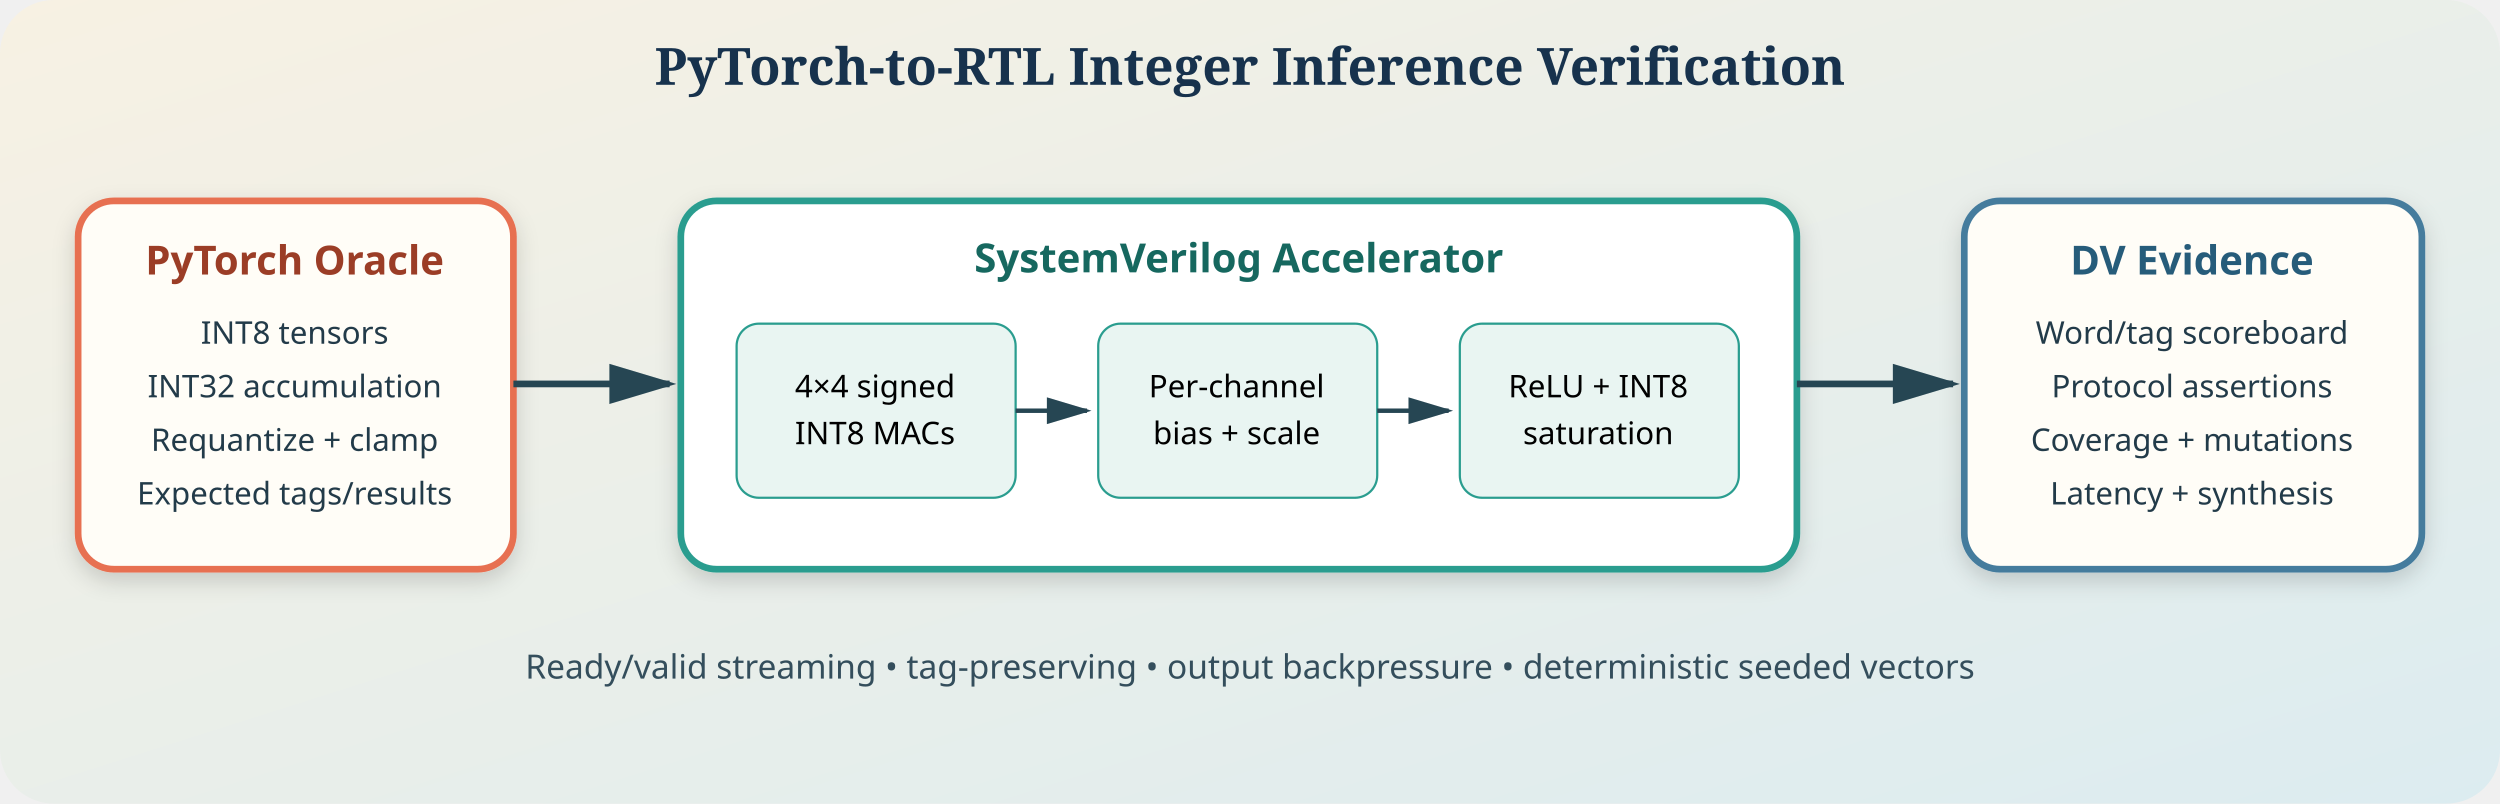
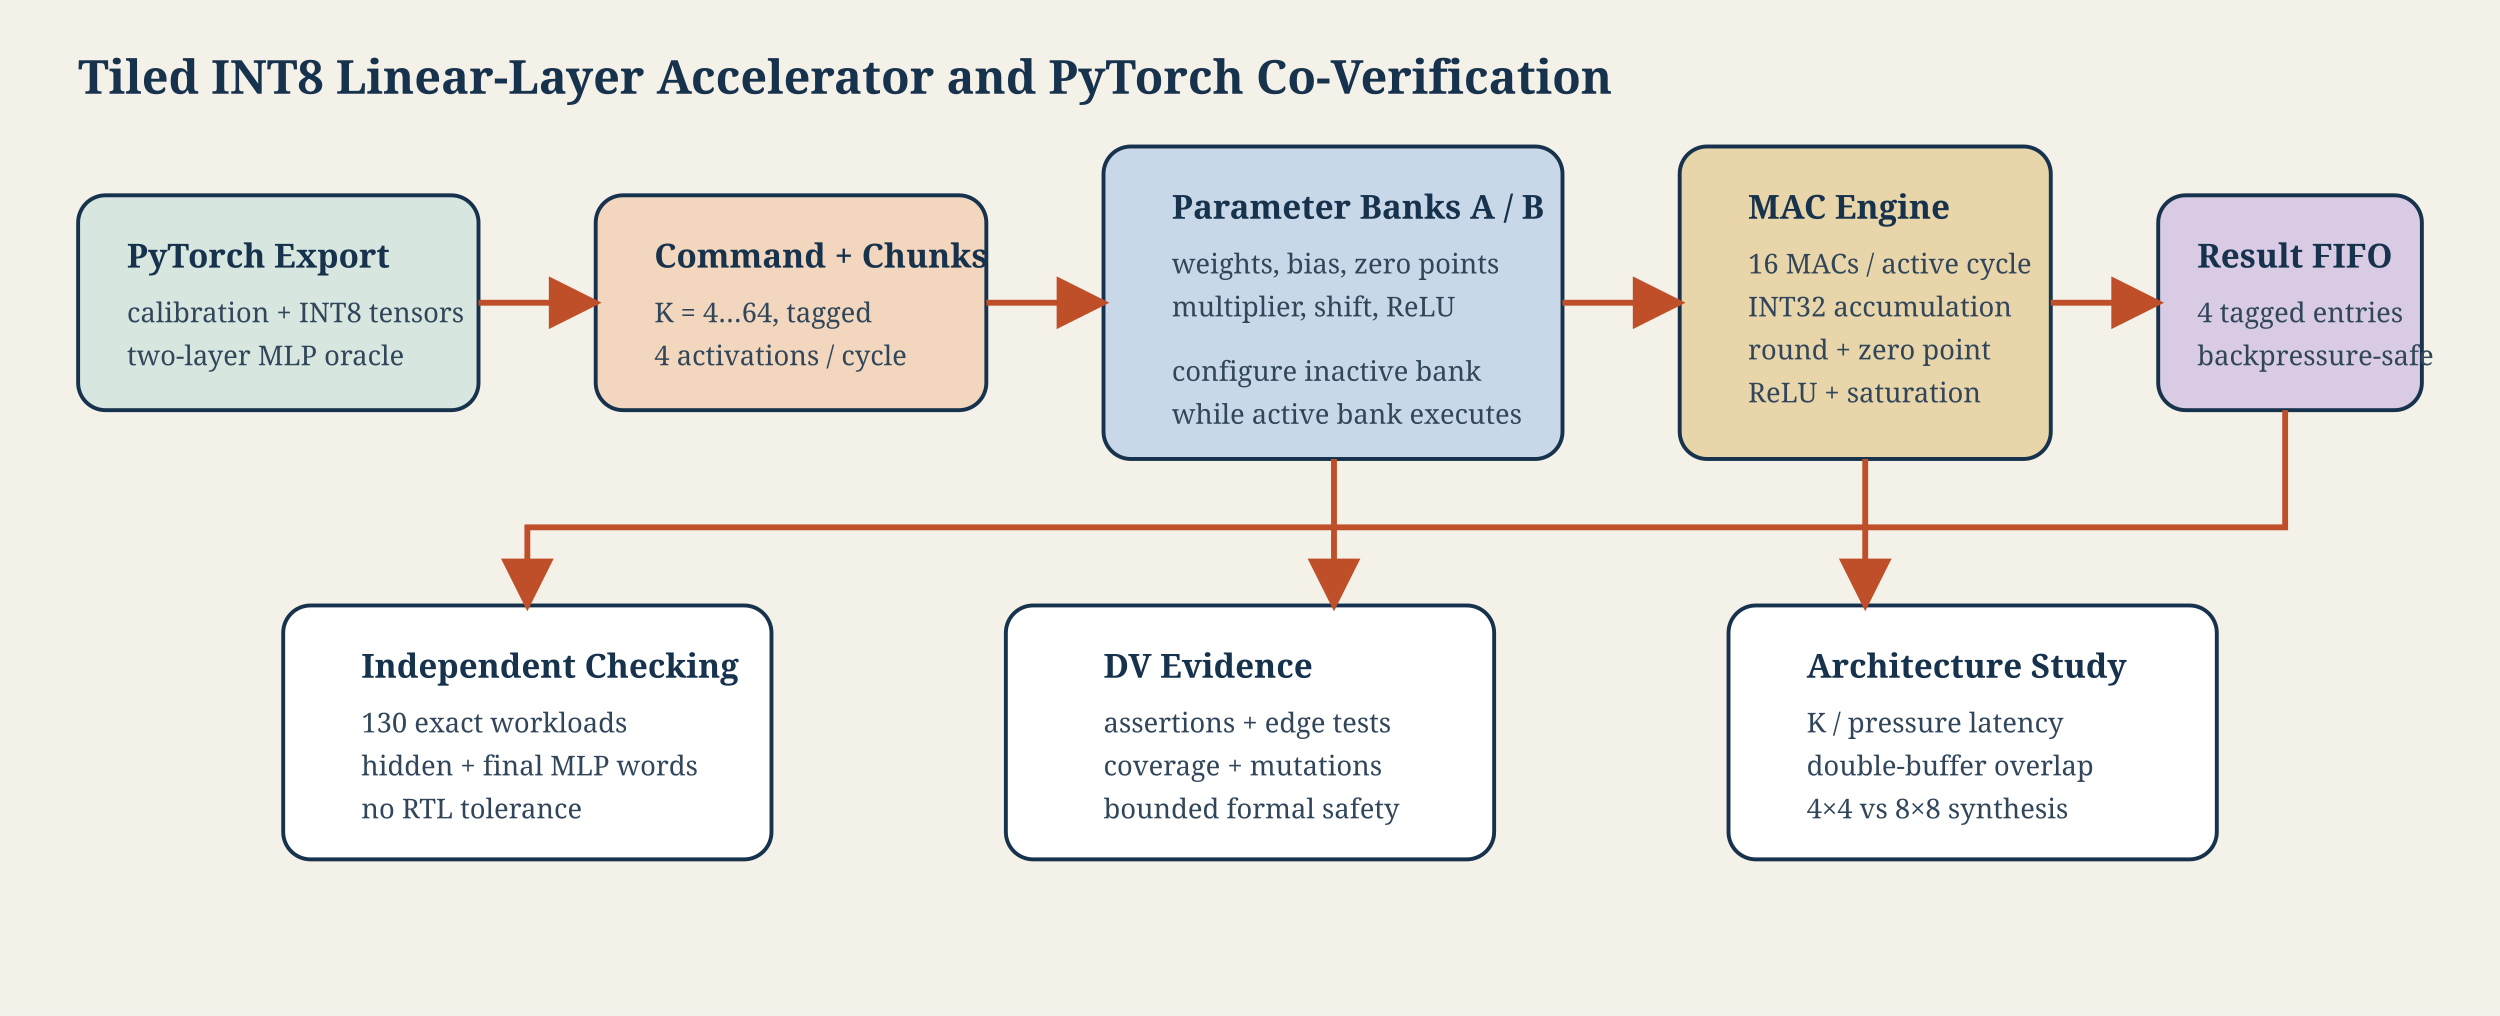
- <svg xmlns="http://www.w3.org/2000/svg" width="1120" height="360" viewBox="0 0 1120 360" role="img" aria-labelledby="title desc">
+ <svg xmlns="http://www.w3.org/2000/svg" width="1280" height="520" viewBox="0 0 1280 520">
+   <rect width="1280" height="520" fill="#f4f1e8" />
+   <style>.h{font:700 24px Georgia,serif;fill:#17324d}.t{font:600 17px Georgia,serif;fill:#17324d}.s{font:14px Georgia,serif;fill:#31465a}.b{stroke:#17324d;stroke-width:2;rx:14}.a{stroke:#bf4f28;stroke-width:3;fill:none;marker-end:url(#m)}</style>
  <defs>
-     <linearGradient id="bg" x1="0" y1="0" x2="1" y2="1">
-       <stop stop-color="#f7f1e3" />
-       <stop offset="1" stop-color="#dcecf0" />
-     </linearGradient>
-     <filter id="shadow">
-       <feDropShadow dx="0" dy="4" stdDeviation="5" flood-opacity="0.16" />
-     </filter>
-     <marker id="arrow" markerWidth="10" markerHeight="10" refX="9" refY="3" orient="auto">
-       <path d="M0,0 L10,3 L0,6 Z" fill="#264653" />
+     <marker id="m" markerWidth="9" markerHeight="9" refX="8" refY="4.5" orient="auto">
+       <path d="M0,0 L9,4.5 L0,9 z" fill="#bf4f28" />
    </marker>
  </defs>
-   <rect width="1120" height="360" rx="24" fill="url(#bg)" />
-   <text x="560" y="38" text-anchor="middle" font-family="Georgia,serif" font-weight="700" font-size="23" fill="#17324d">PyTorch-to-RTL Integer Inference Verification</text>
-   <g filter="url(#shadow)" font-family="Trebuchet MS,sans-serif">
-     <rect x="35" y="90" width="195" height="165" rx="16" fill="#fffdf7" stroke="#e76f51" stroke-width="3" />
-     <text x="132" y="123" text-anchor="middle" font-weight="700" font-size="18" fill="#9b3d27">PyTorch Oracle</text>
-     <text x="132" y="154" text-anchor="middle" font-size="14" fill="#243b4a">INT8 tensors</text>
-     <text x="132" y="178" text-anchor="middle" font-size="14" fill="#243b4a">INT32 accumulation</text>
-     <text x="132" y="202" text-anchor="middle" font-size="14" fill="#243b4a">Requantize + clamp</text>
-     <text x="132" y="226" text-anchor="middle" font-size="14" fill="#243b4a">Expected tags/results</text>
-     <rect x="305" y="90" width="500" height="165" rx="16" fill="#fff" stroke="#2a9d8f" stroke-width="3" />
-     <text x="555" y="122" text-anchor="middle" font-weight="700" font-size="18" fill="#16675f">SystemVerilog Accelerator</text>
-     <rect x="330" y="145" width="125" height="78" rx="10" fill="#e9f5f2" stroke="#2a9d8f" />
-     <text x="392" y="178" text-anchor="middle" font-size="14">4×4 signed</text>
-     <text x="392" y="199" text-anchor="middle" font-size="14">INT8 MACs</text>
-     <rect x="492" y="145" width="125" height="78" rx="10" fill="#e9f5f2" stroke="#2a9d8f" />
-     <text x="554" y="178" text-anchor="middle" font-size="14">Per-channel</text>
-     <text x="554" y="199" text-anchor="middle" font-size="14">bias + scale</text>
-     <rect x="654" y="145" width="125" height="78" rx="10" fill="#e9f5f2" stroke="#2a9d8f" />
-     <text x="716" y="178" text-anchor="middle" font-size="14">ReLU + INT8</text>
-     <text x="716" y="199" text-anchor="middle" font-size="14">saturation</text>
-     <rect x="880" y="90" width="205" height="165" rx="16" fill="#fffdf7" stroke="#457b9d" stroke-width="3" />
-     <text x="982" y="123" text-anchor="middle" font-weight="700" font-size="18" fill="#275b7a">DV Evidence</text>
-     <text x="982" y="154" text-anchor="middle" font-size="14" fill="#243b4a">Word/tag scoreboard</text>
-     <text x="982" y="178" text-anchor="middle" font-size="14" fill="#243b4a">Protocol assertions</text>
-     <text x="982" y="202" text-anchor="middle" font-size="14" fill="#243b4a">Coverage + mutations</text>
-     <text x="982" y="226" text-anchor="middle" font-size="14" fill="#243b4a">Latency + synthesis</text>
-   </g>
-   <path d="M230 172 H300" stroke="#264653" stroke-width="3" marker-end="url(#arrow)" />
-   <path d="M805 172 H875" stroke="#264653" stroke-width="3" marker-end="url(#arrow)" />
-   <path d="M455 184 H487" stroke="#264653" stroke-width="2" marker-end="url(#arrow)" />
-   <path d="M617 184 H649" stroke="#264653" stroke-width="2" marker-end="url(#arrow)" />
-   <text x="560" y="304" text-anchor="middle" font-family="Trebuchet MS,sans-serif" font-size="15" fill="#344e5c">Ready/valid streaming • tag-preserving • output backpressure • deterministic seeded vectors</text>
+   <text x="40" y="48" class="h">Tiled INT8 Linear-Layer Accelerator and PyTorch Co-Verification</text>
+   <rect x="40" y="100" width="205" height="110" fill="#d7e7df" class="b" />
+   <text x="65" y="137" class="t">PyTorch Export</text>
+   <text x="65" y="165" class="s">calibration + INT8 tensors</text>
+   <text x="65" y="187" class="s">two-layer MLP oracle</text>
+   <rect x="305" y="100" width="200" height="110" fill="#f2d7be" class="b" />
+   <text x="335" y="137" class="t">Command + Chunks</text>
+   <text x="335" y="165" class="s">K = 4…64, tagged</text>
+   <text x="335" y="187" class="s">4 activations / cycle</text>
+   <rect x="565" y="75" width="235" height="160" fill="#c8d8e8" class="b" />
+   <text x="600" y="112" class="t">Parameter Banks A / B</text>
+   <text x="600" y="140" class="s">weights, bias, zero points</text>
+   <text x="600" y="162" class="s">multiplier, shift, ReLU</text>
+   <text x="600" y="195" class="s">configure inactive bank</text>
+   <text x="600" y="217" class="s">while active bank executes</text>
+   <rect x="860" y="75" width="190" height="160" fill="#e8d5a9" class="b" />
+   <text x="895" y="112" class="t">MAC Engine</text>
+   <text x="895" y="140" class="s">16 MACs / active cycle</text>
+   <text x="895" y="162" class="s">INT32 accumulation</text>
+   <text x="895" y="184" class="s">round + zero point</text>
+   <text x="895" y="206" class="s">ReLU + saturation</text>
+   <rect x="1105" y="100" width="135" height="110" fill="#d8cbe3" class="b" />
+   <text x="1125" y="137" class="t">Result FIFO</text>
+   <text x="1125" y="165" class="s">4 tagged entries</text>
+   <text x="1125" y="187" class="s">backpressure-safe</text>
+   <path d="M245 155 H305" class="a" />
+   <path d="M505 155 H565" class="a" />
+   <path d="M800 155 H860" class="a" />
+   <path d="M1050 155 H1105" class="a" />
+   <rect x="145" y="310" width="250" height="130" fill="#fff" class="b" />
+   <text x="185" y="347" class="t">Independent Checking</text>
+   <text x="185" y="375" class="s">130 exact workloads</text>
+   <text x="185" y="397" class="s">hidden + final MLP words</text>
+   <text x="185" y="419" class="s">no RTL tolerance</text>
+   <rect x="515" y="310" width="250" height="130" fill="#fff" class="b" />
+   <text x="565" y="347" class="t">DV Evidence</text>
+   <text x="565" y="375" class="s">assertions + edge tests</text>
+   <text x="565" y="397" class="s">coverage + mutations</text>
+   <text x="565" y="419" class="s">bounded formal safety</text>
+   <rect x="885" y="310" width="250" height="130" fill="#fff" class="b" />
+   <text x="925" y="347" class="t">Architecture Study</text>
+   <text x="925" y="375" class="s">K / pressure latency</text>
+   <text x="925" y="397" class="s">double-buffer overlap</text>
+   <text x="925" y="419" class="s">4×4 vs 8×8 synthesis</text>
+   <path d="M1170 210 V270 H270 V310" class="a" />
+   <path d="M683 235 V310" class="a" />
+   <path d="M955 235 V310" class="a" />
</svg>
